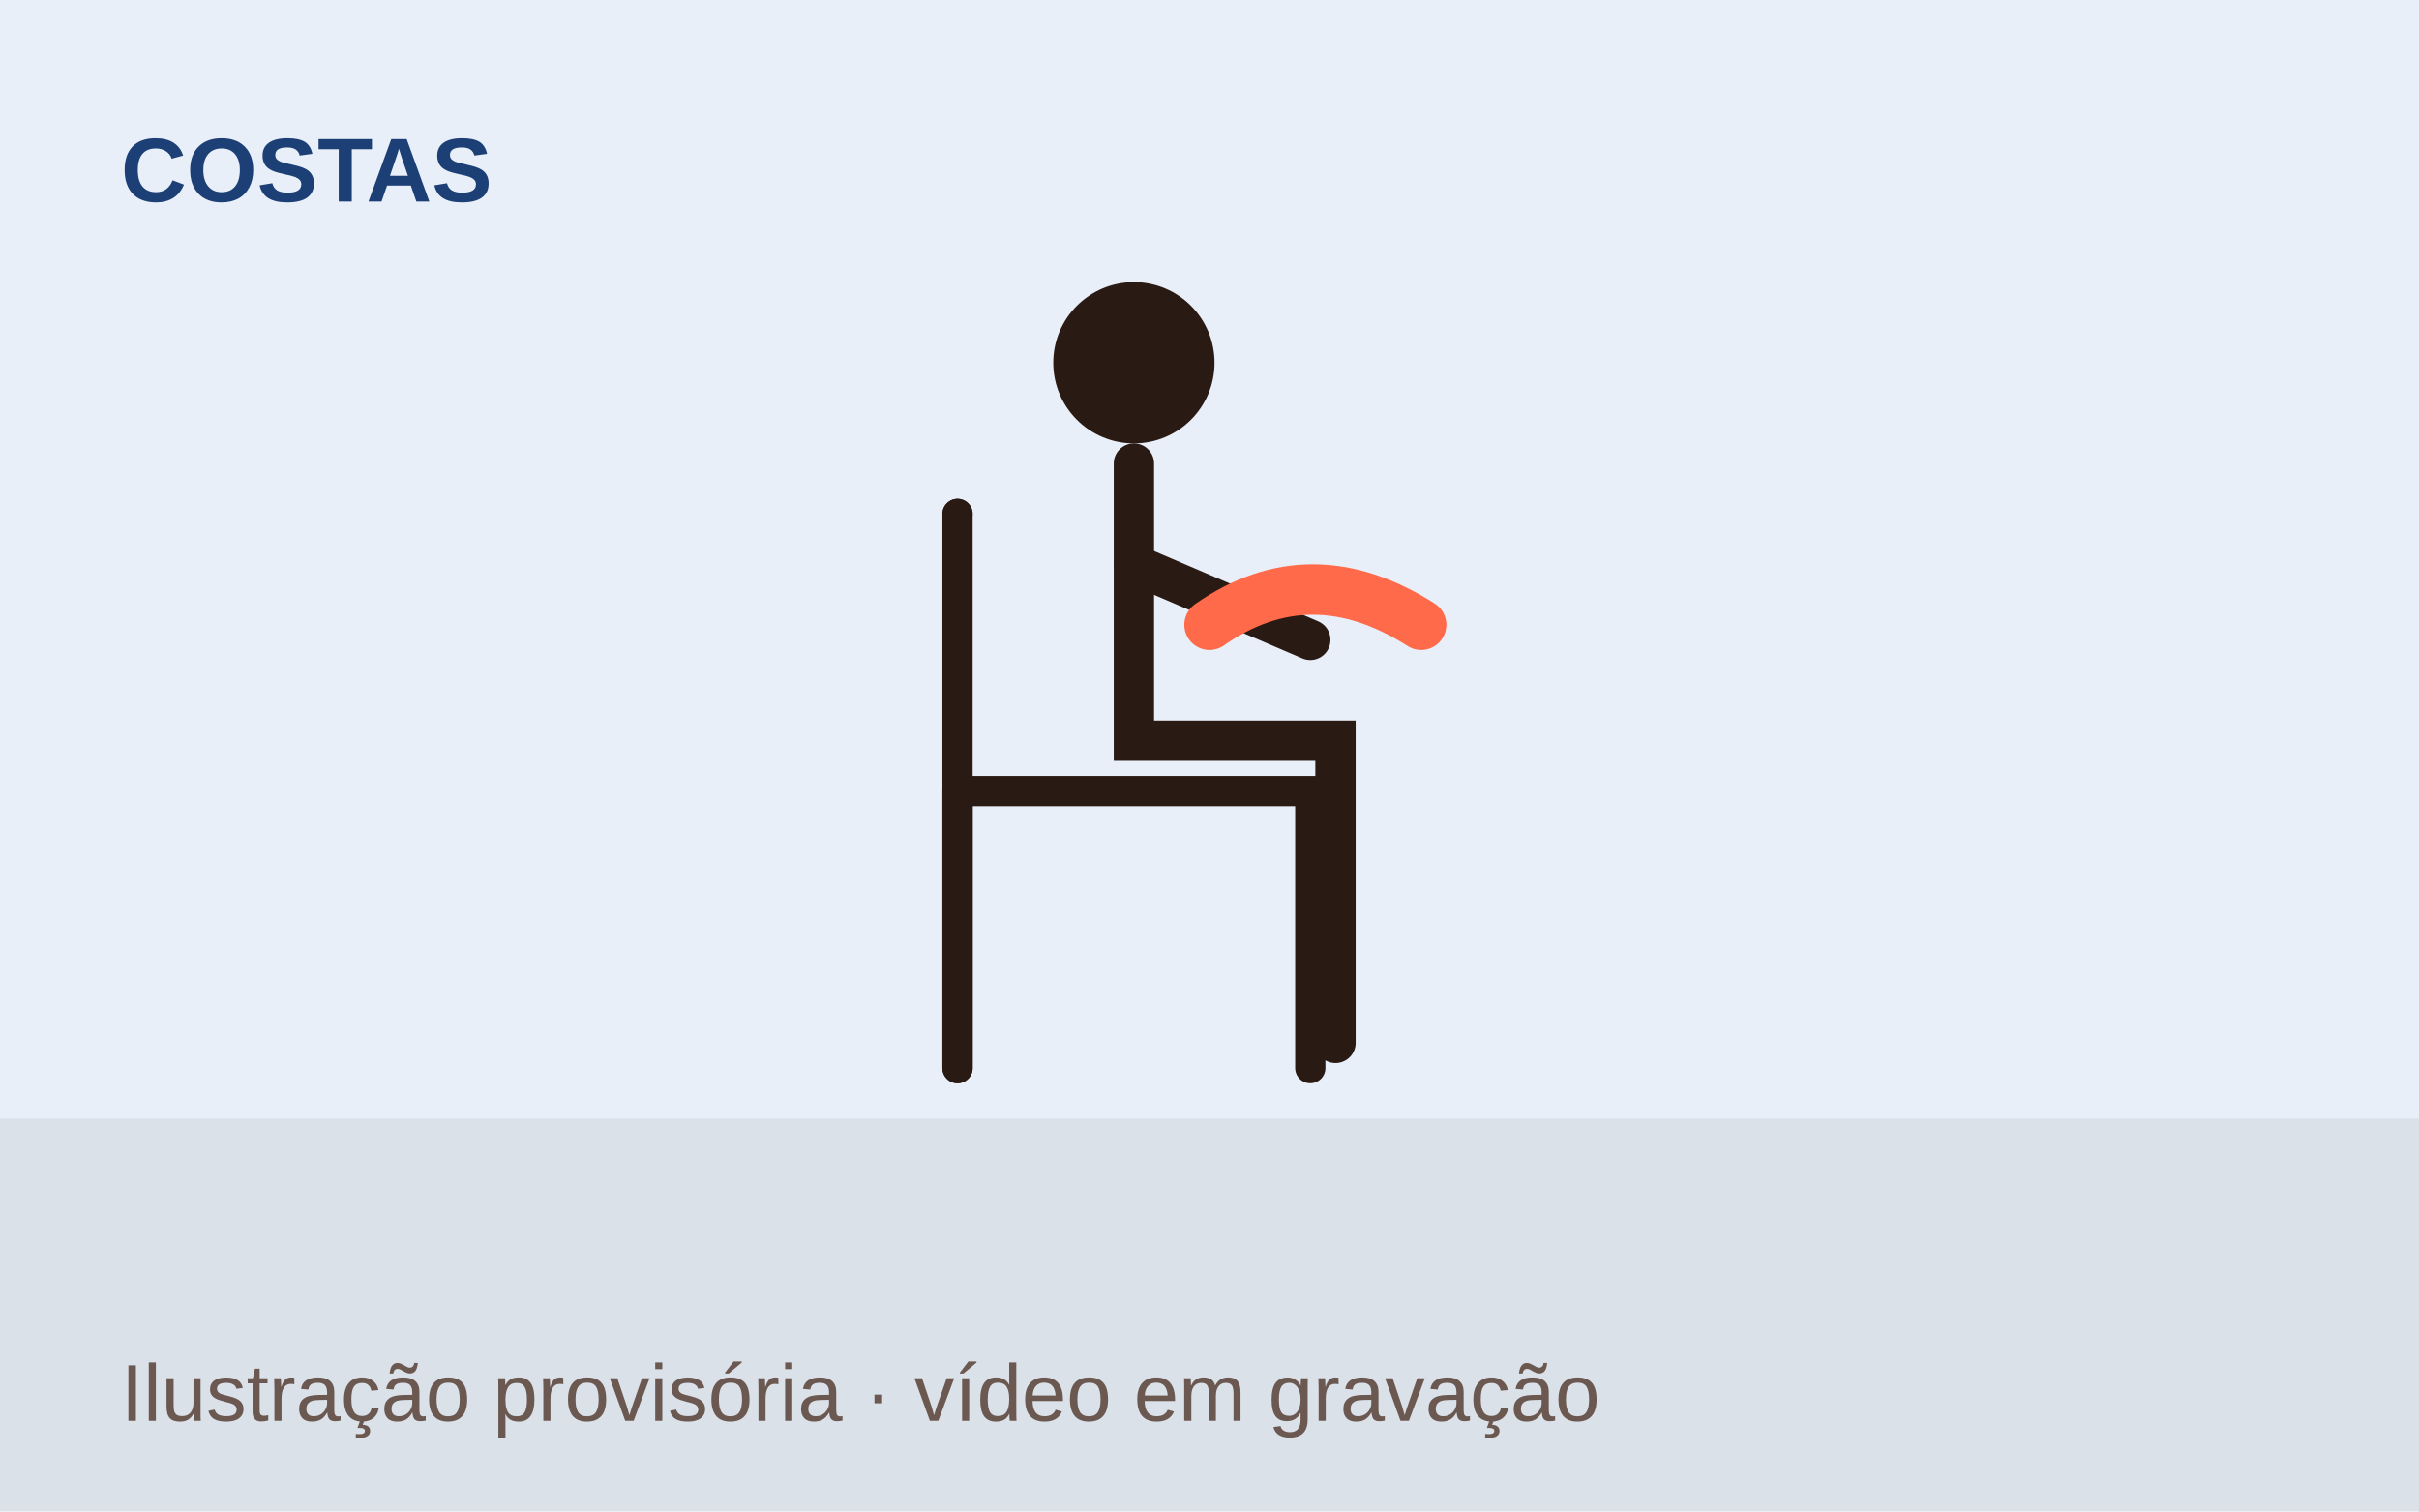
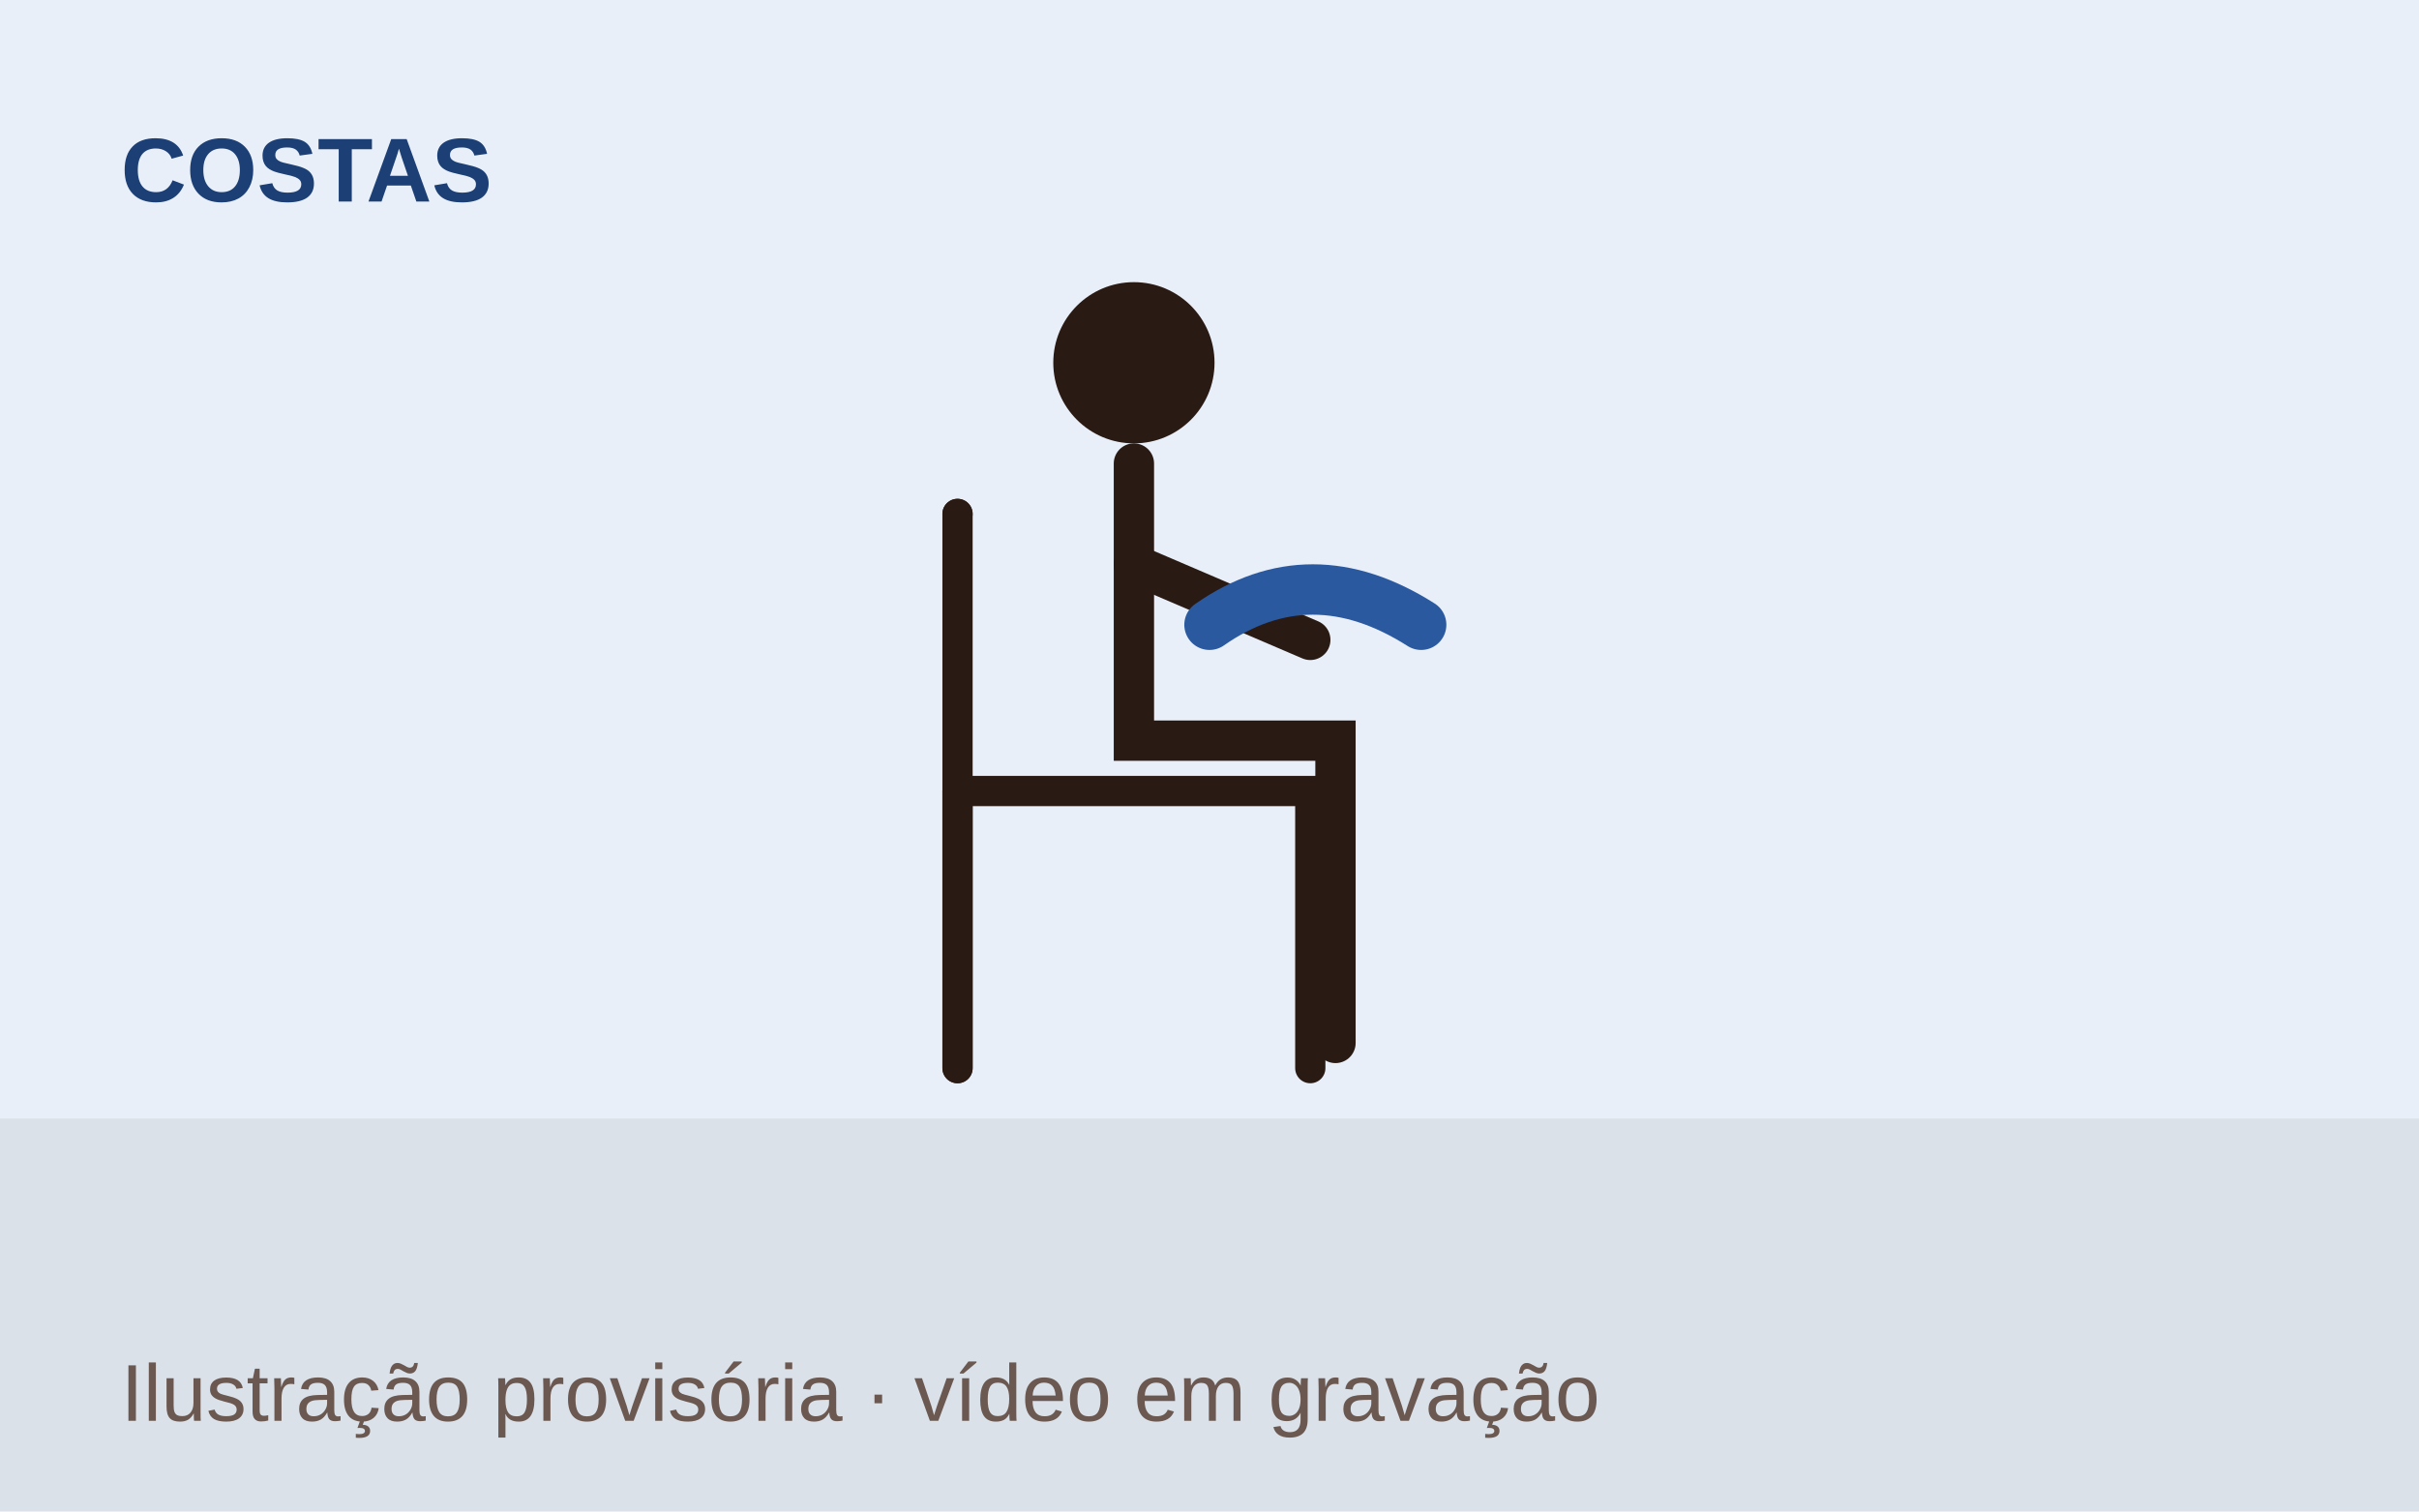
<svg xmlns="http://www.w3.org/2000/svg" viewBox="0 0 480 300" font-family="Nunito, Arial, sans-serif" fill="#2A1A14">
  <rect width="480" height="300" fill="#E8EFF8" />
  <rect x="0" y="222" width="480" height="78" fill="#000" opacity=".06" />
  <g transform="translate(-60 -48)">
    <g stroke="#2A1A14" stroke-width="6" stroke-linecap="round" fill="none">
      <path d="M250 150 v110" />
      <path d="M250 205 h70 v55" />
      <path d="M250 205 v55" />
      <path d="M250 150 h0" />
    </g>
    <g stroke="#2A1A14" stroke-width="8" stroke-linecap="round" fill="none">
      <path d="M285 140 v55 h40 v60" />
      <path d="M285 160 l35 15" />
    </g>
    <circle cx="285" cy="120" r="16" fill="#2A1A14" />
-     <path d="M300 172 q20 -14 42 0" stroke="#FF6B4A" stroke-width="10" fill="none" stroke-linecap="round" />
+     <path d="M300 172 q20 -14 42 0" stroke="#2B59A0" stroke-width="10" fill="none" stroke-linecap="round" />
  </g>
  <text x="24" y="40" font-size="18" font-weight="800" fill="#1C3F75">COSTAS</text>
  <text x="24" y="282" font-size="16" fill="#6B5850">Ilustração provisória · vídeo em gravação</text>
</svg>
